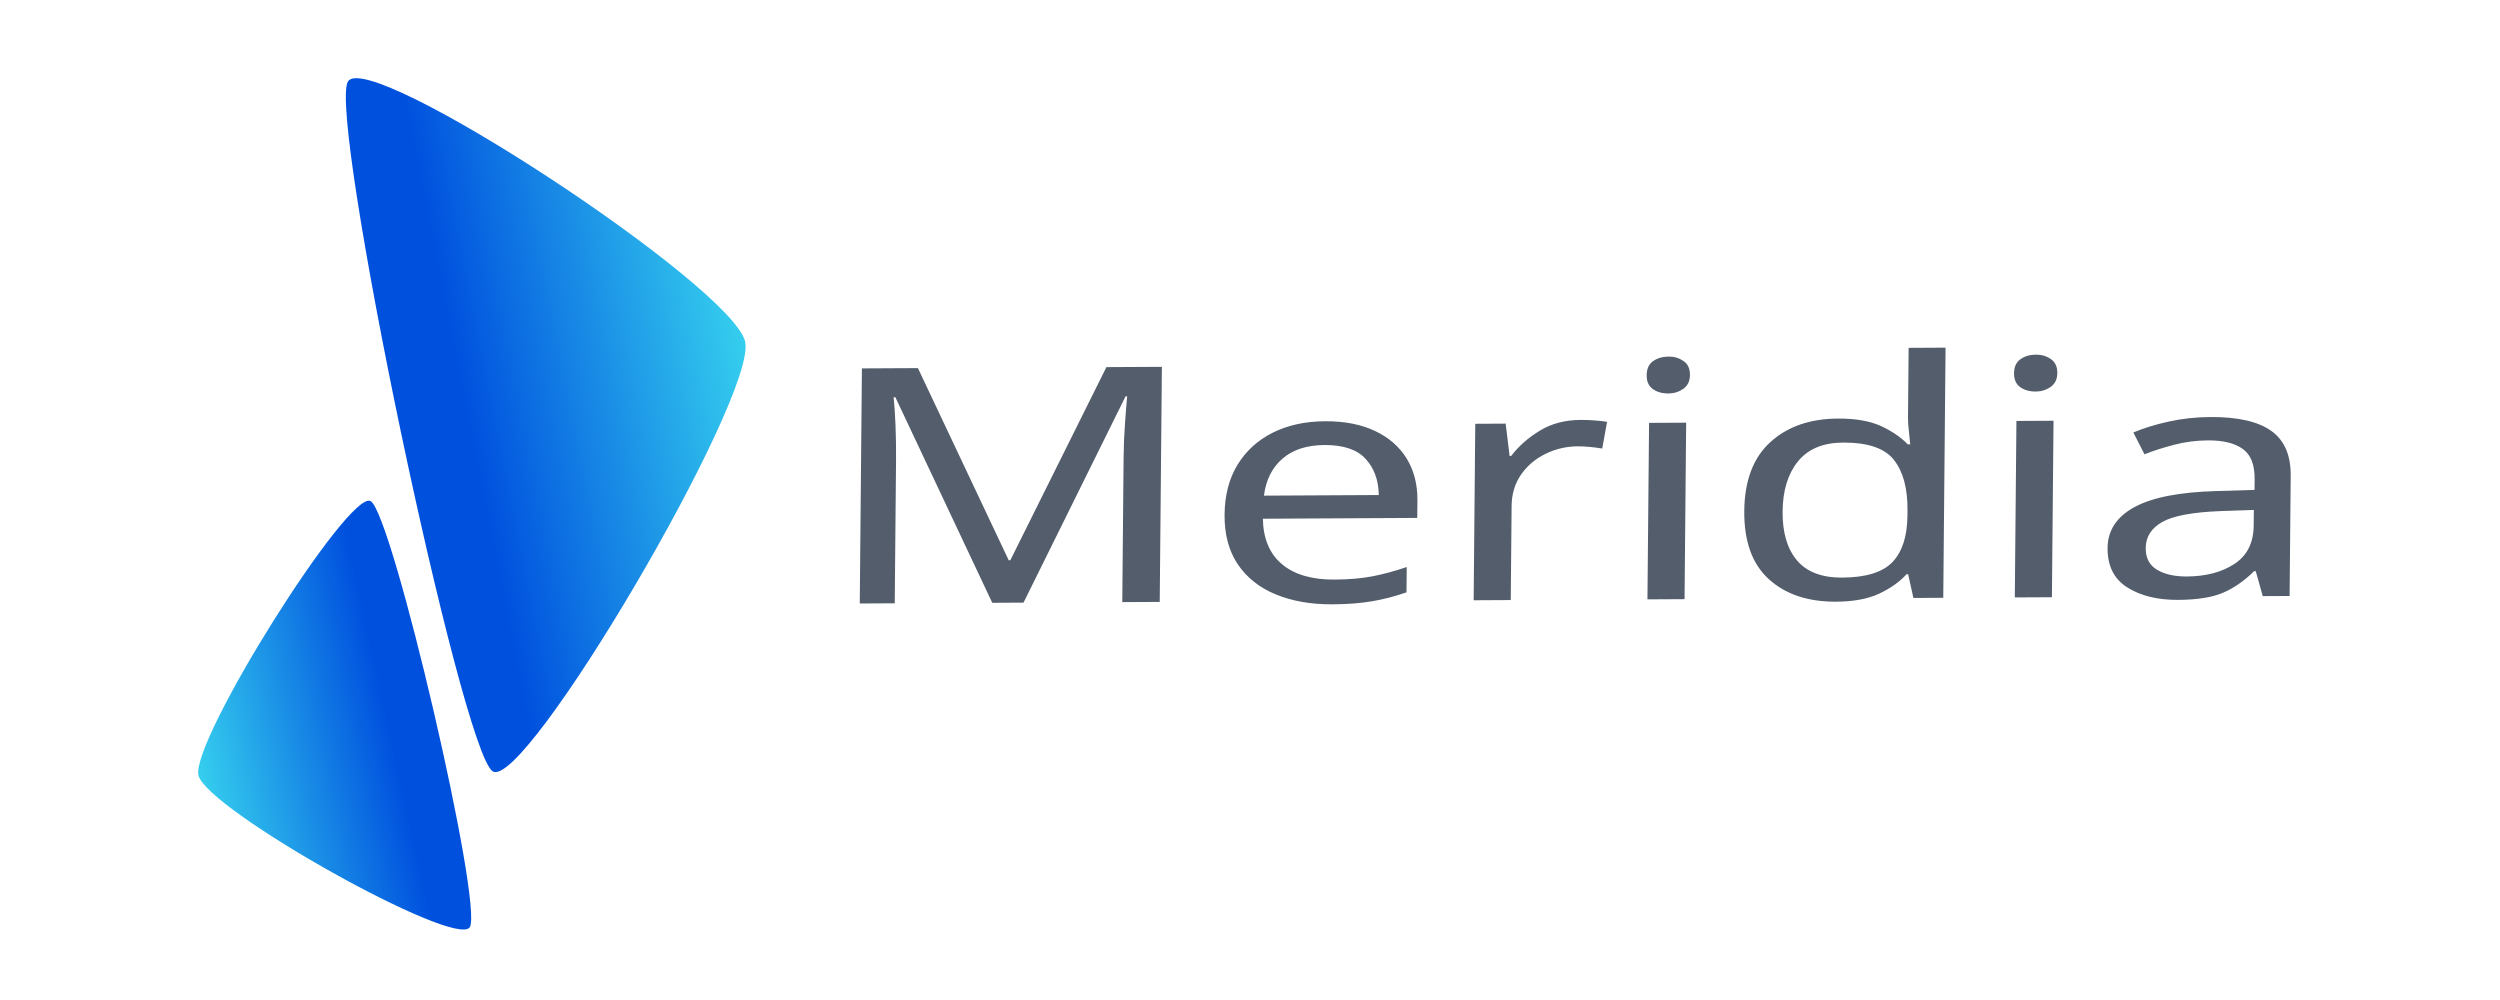
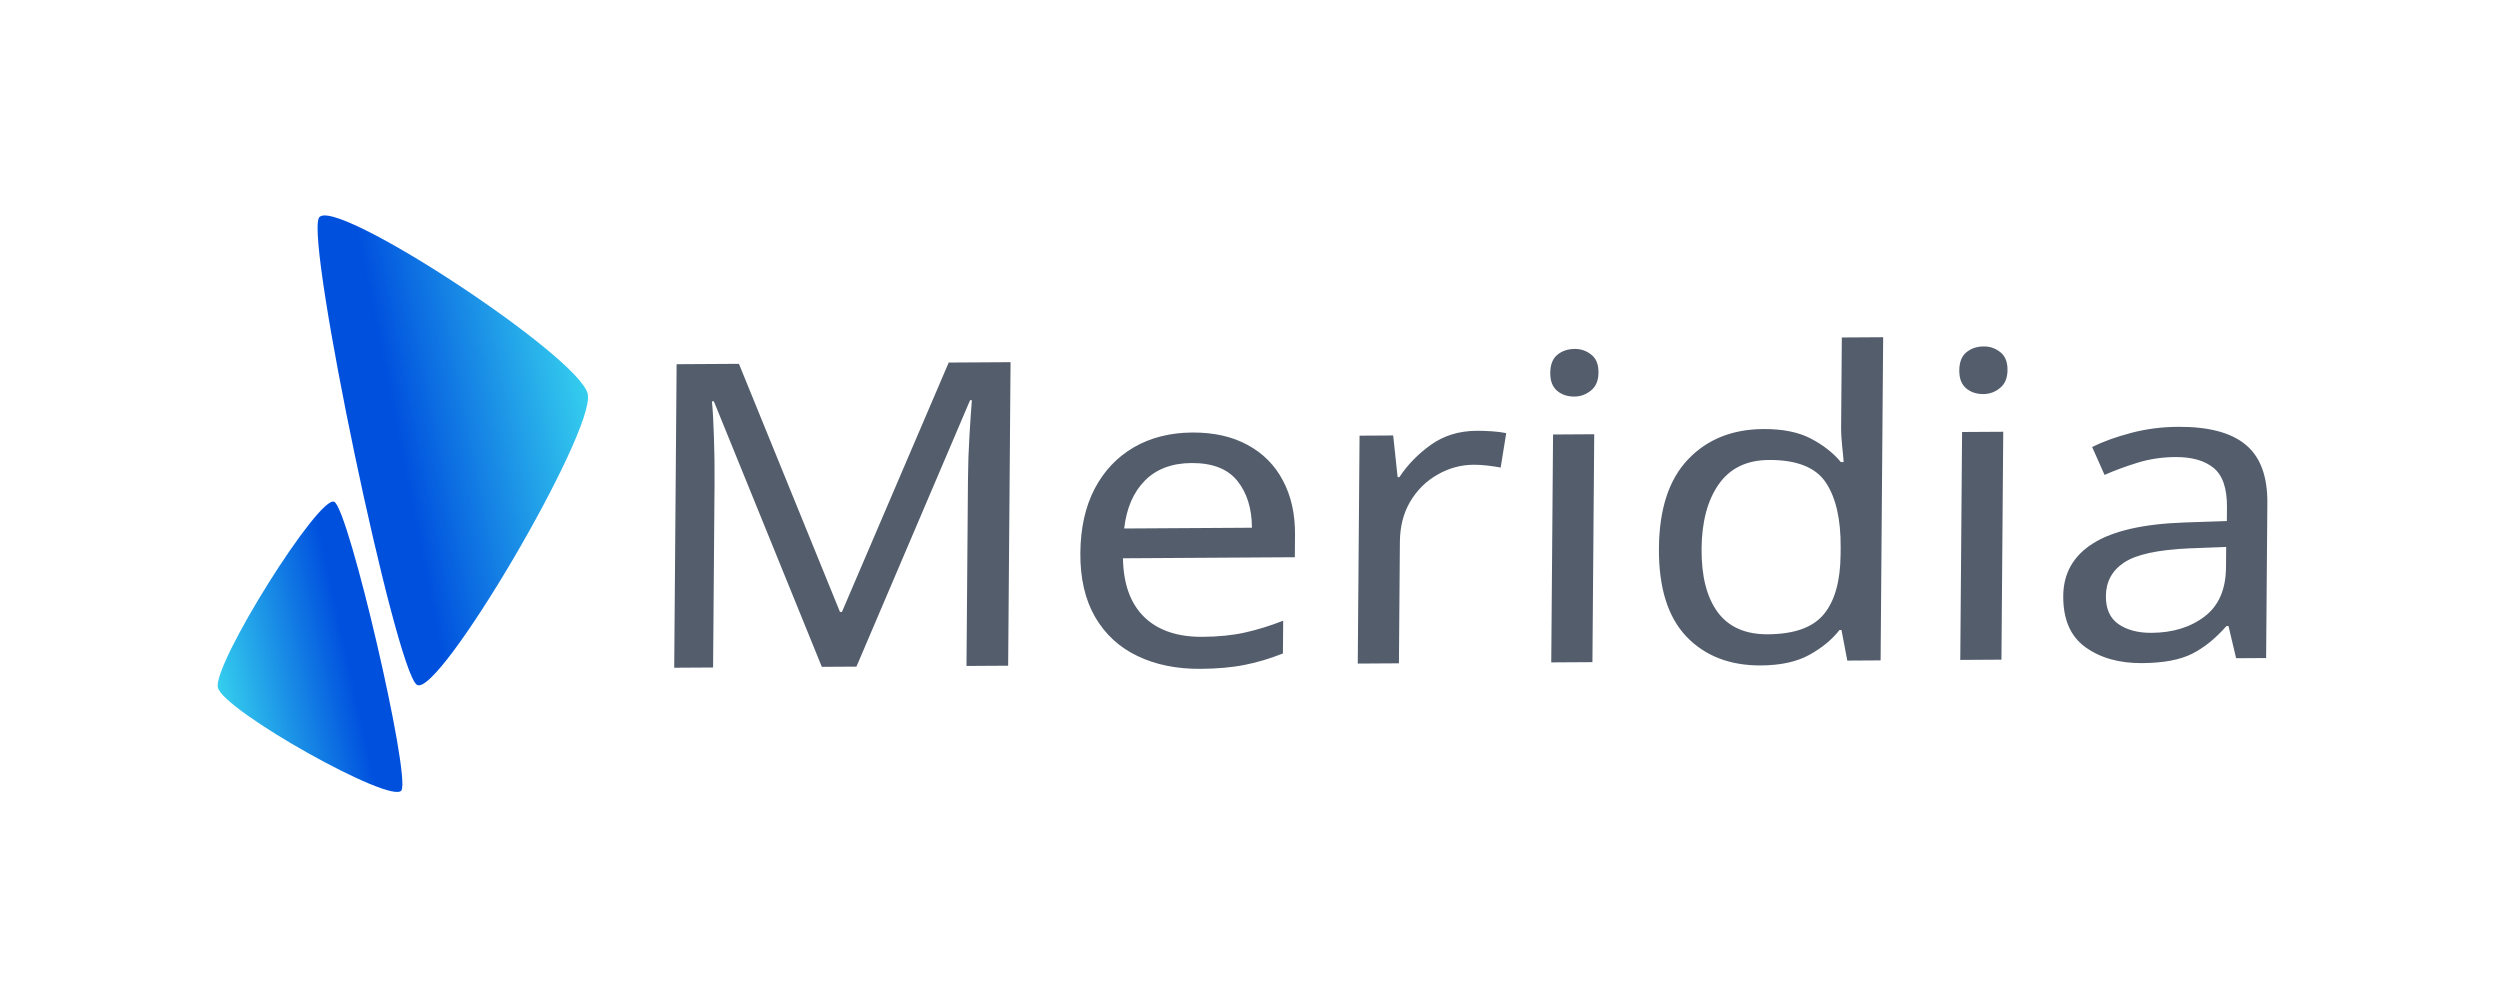
<svg xmlns="http://www.w3.org/2000/svg" xmlns:xlink="http://www.w3.org/1999/xlink" width="250mm" height="100mm" viewBox="0 0 250 100" version="1.1" id="svg5">
  <defs id="defs2">
    <linearGradient id="linearGradient949">
      <stop style="stop-color:#0050de;stop-opacity:1;" offset="0" id="stop945" />
      <stop style="stop-color:#3bddf0;stop-opacity:1;" offset="0.777" id="stop947" />
    </linearGradient>
    <rect x="337.555" y="727.226" width="67.462" height="495.207" id="rect120" />
    <linearGradient xlink:href="#linearGradient949" id="linearGradient951" x1="24.927" y1="100.547" x2="115.393" y2="100.547" gradientUnits="userSpaceOnUse" spreadMethod="pad" />
    <linearGradient xlink:href="#linearGradient949" id="linearGradient2422" gradientUnits="userSpaceOnUse" x1="24.927" y1="100.547" x2="115.393" y2="100.547" spreadMethod="pad" />
    <linearGradient xlink:href="#linearGradient949" id="linearGradient2424" gradientUnits="userSpaceOnUse" x1="24.927" y1="100.547" x2="115.393" y2="100.547" spreadMethod="pad" />
  </defs>
  <g id="layer1">
    <text xml:space="preserve" transform="scale(0.2645833)" id="text118" style="white-space:pre;shape-inside:url(#rect120);display:inline;fill:#000000" />
-     <g id="g4688">
-       <text xml:space="preserve" style="font-style:normal;font-variant:normal;font-weight:normal;font-stretch:normal;font-size:37.219px;font-family:Mulish;-inkscape-font-specification:'Mulish, @wght=700';font-variant-ligatures:normal;font-variant-caps:normal;font-variant-numeric:normal;font-variant-east-asian:normal;font-variation-settings:'wght' 700;fill:#535d6c;fill-opacity:1;stroke-width:3.102" x="72.924" y="68.746" id="text126" transform="matrix(1.13063,-0.00593215,-0.0081073,0.8845049,0,0)">
-         <tspan id="tspan124" style="font-style:normal;font-variant:normal;font-weight:normal;font-stretch:normal;font-size:37.219px;font-family:Mulish;-inkscape-font-specification:'Mulish, @wght=700';font-variant-ligatures:normal;font-variant-caps:normal;font-variant-numeric:normal;font-variant-east-asian:normal;font-variation-settings:'wght' 700;fill:#535d6c;fill-opacity:1;stroke-width:3.102" x="72.924" y="68.746">Meridia</tspan>
+     <g id="g889">
+       <text xml:space="preserve" style="font-style:normal;font-variant:normal;font-weight:normal;font-stretch:normal;font-size:44.63px;font-family:Mulish;-inkscape-font-specification:'Mulish, @wght=700';font-variant-ligatures:normal;font-variant-caps:normal;font-variant-numeric:normal;font-variant-east-asian:normal;font-variation-settings:'wght' 700;fill:#535d6c;fill-opacity:1;stroke-width:3.72;stroke-dasharray:none" x="60.405" y="70.523" id="text126" transform="matrix(1.04971,-0.00638945,-0.00752705,0.9526898,0,0)">
+         <tspan id="tspan124" style="font-style:normal;font-variant:normal;font-weight:normal;font-stretch:normal;font-size:44.63px;font-family:Mulish;-inkscape-font-specification:'Mulish, @wght=700';font-variant-ligatures:normal;font-variant-caps:normal;font-variant-numeric:normal;font-variant-east-asian:normal;font-variation-settings:'wght' 700;fill:#535d6c;fill-opacity:1;stroke-width:3.72;stroke-dasharray:none" x="60.405" y="70.523">Meridia</tspan>
      </text>
-       <g id="g2412" transform="translate(-17.86133,-54.72324)">
+       <g id="g2412" transform="matrix(0.6765259,0,0,0.6771786,-3.722383,-20.80738)">
        <g id="g1781" transform="matrix(0.6699264,-0.1491484,0.1378317,0.6935649,2.87793,44.74343)" style="mix-blend-mode:normal;fill:url(#linearGradient951);fill-opacity:1;fill-rule:nonzero;stroke-width:1.001;stroke-dasharray:none">
          <path style="font-variation-settings:'wght' 700;fill:url(#linearGradient2422);fill-opacity:1;fill-rule:nonzero;stroke-width:1.129;stroke-dasharray:none" id="path1730" d="M 87.824,76.576 C 87.956,83.347 21.278,123.59 15.348,120.318 9.419,117.047 7.906,39.181 13.704,35.681 c 5.798,-3.499 73.988,34.124 74.12,40.895 z" transform="matrix(0.6664035,0,0,1.177812,56.86638,-1.686607)" />
          <path style="font-variation-settings:'wght' 700;fill:url(#linearGradient2424);fill-opacity:1;fill-rule:nonzero;stroke-width:1.732;stroke-dasharray:none" id="path1730-3" d="M 87.824,76.576 C 87.956,83.347 21.278,123.59 15.348,120.318 9.419,117.047 7.906,39.181 13.704,35.681 c 5.798,-3.499 73.988,34.124 74.12,40.895 z" transform="matrix(-0.4564429,0.00800417,-0.0156061,-0.7312839,66.20989,186.8312)" />
        </g>
      </g>
    </g>
  </g>
</svg>
